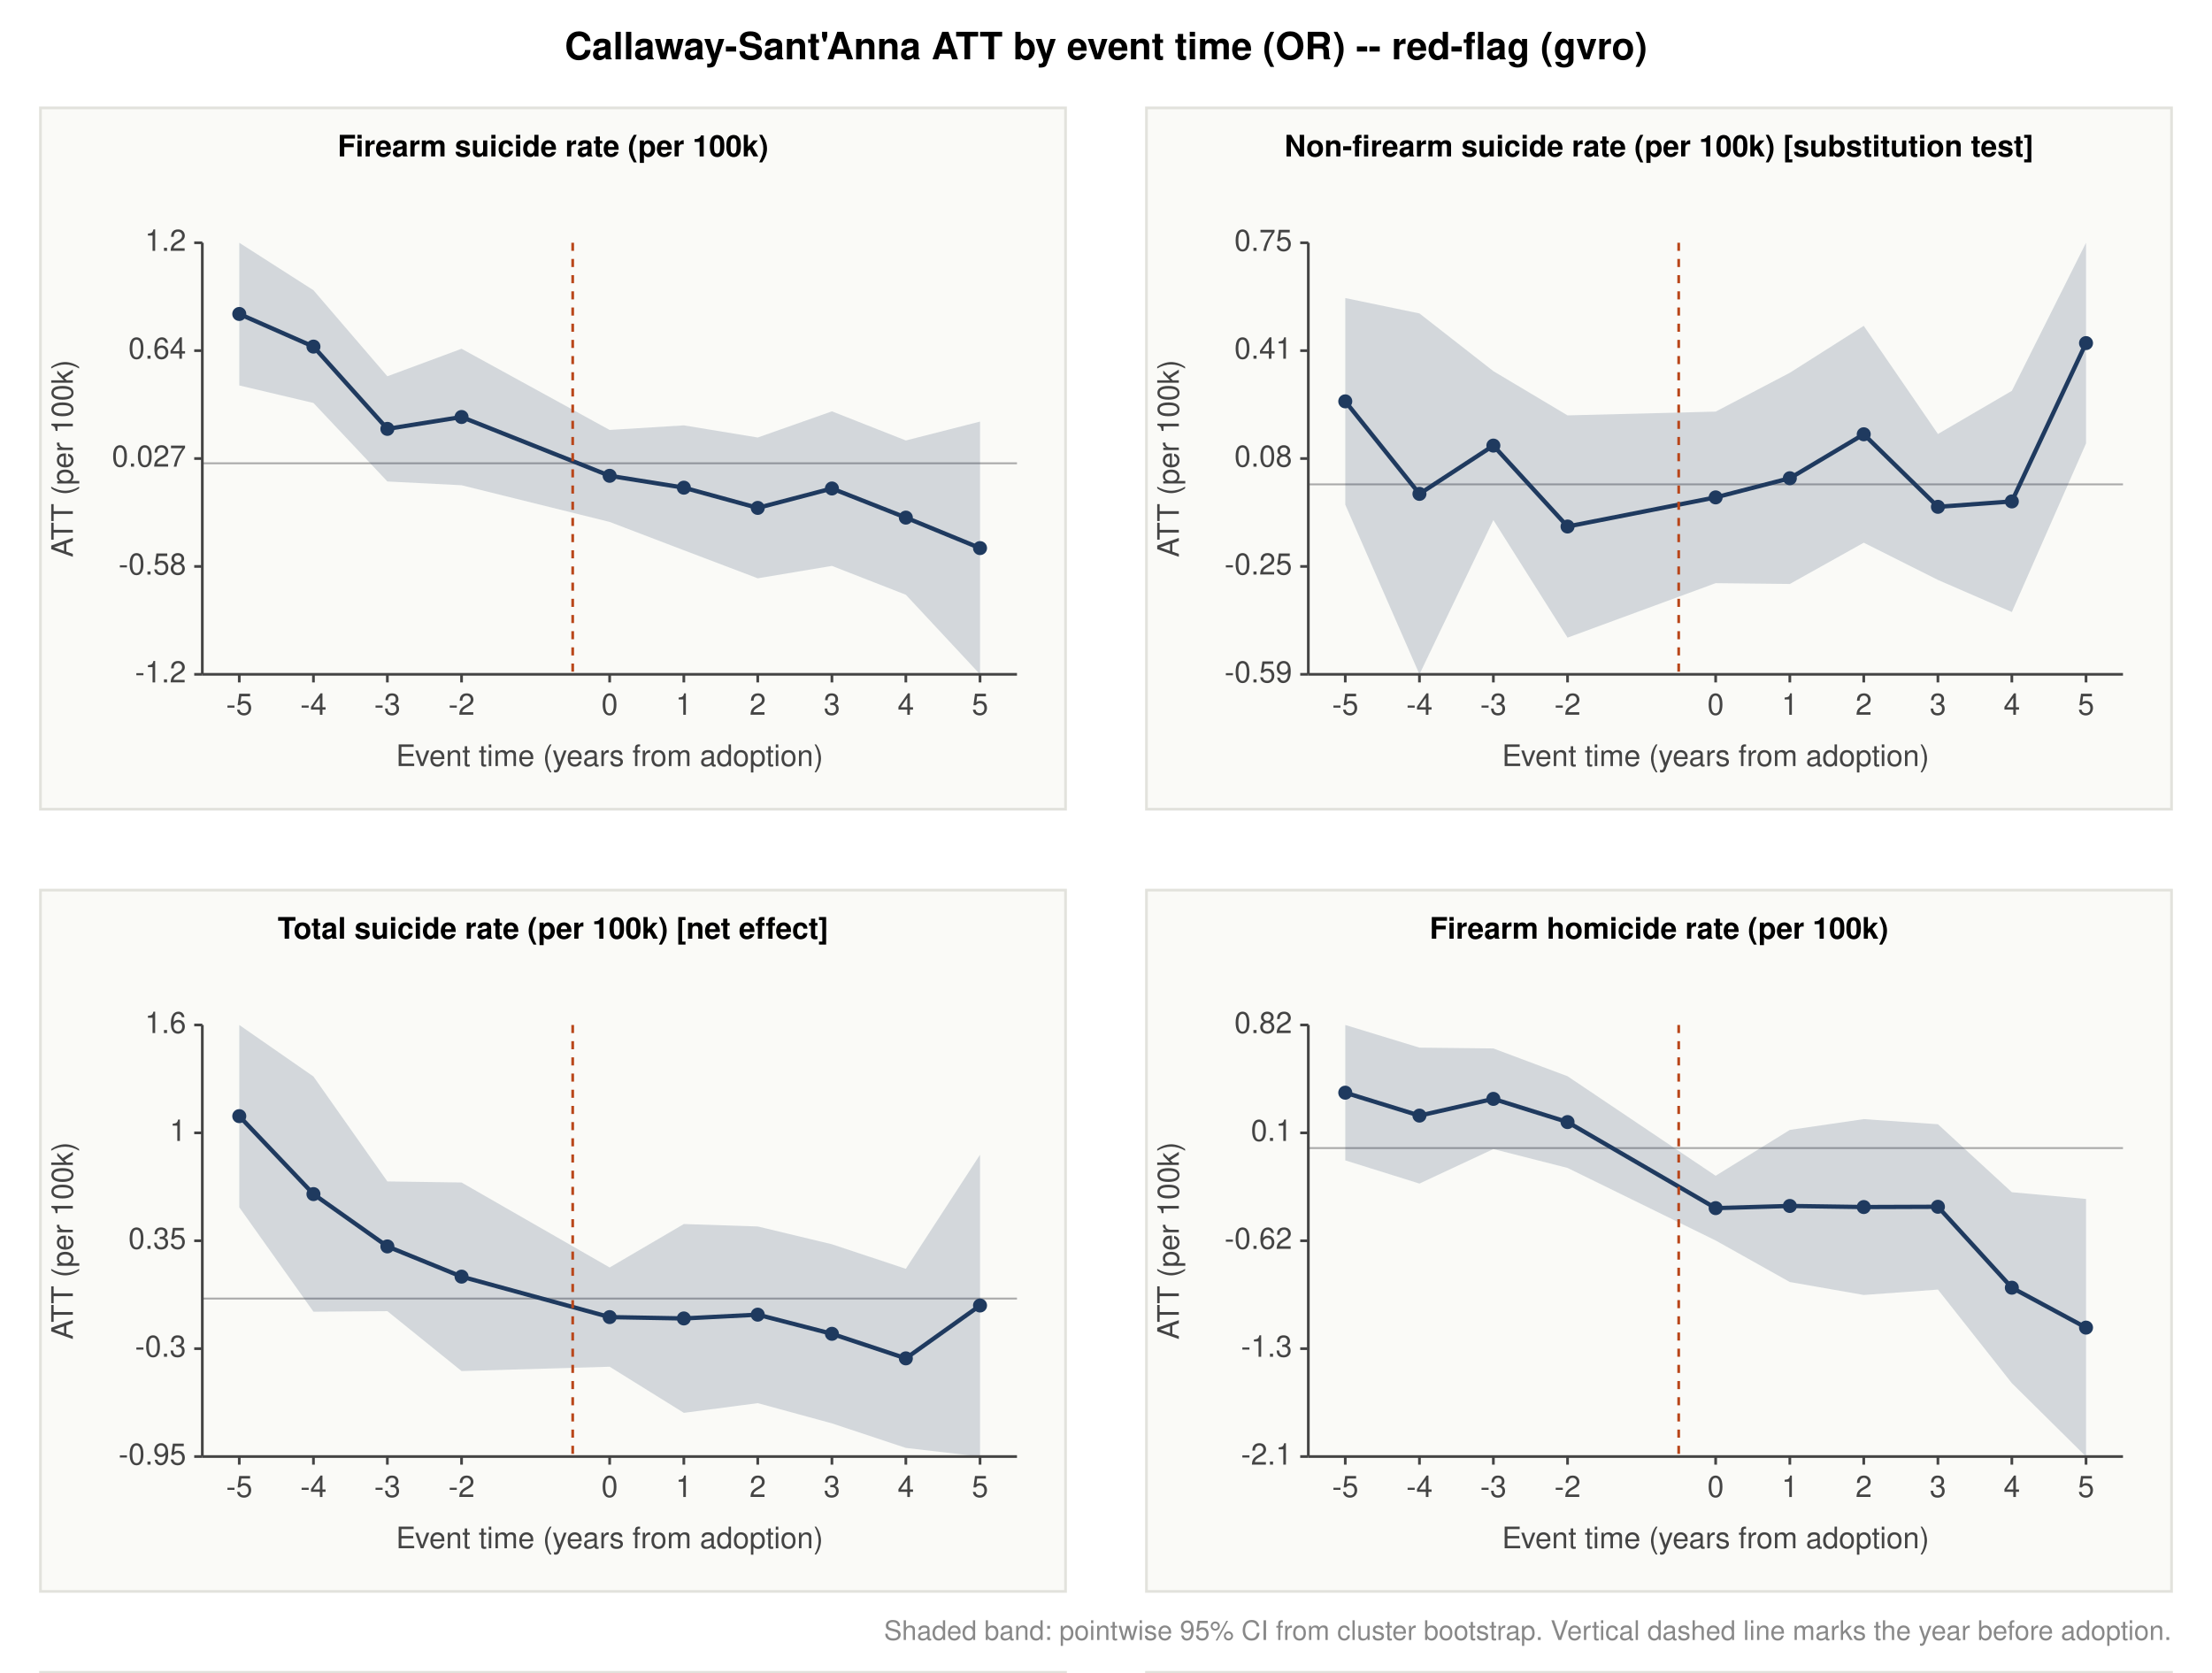
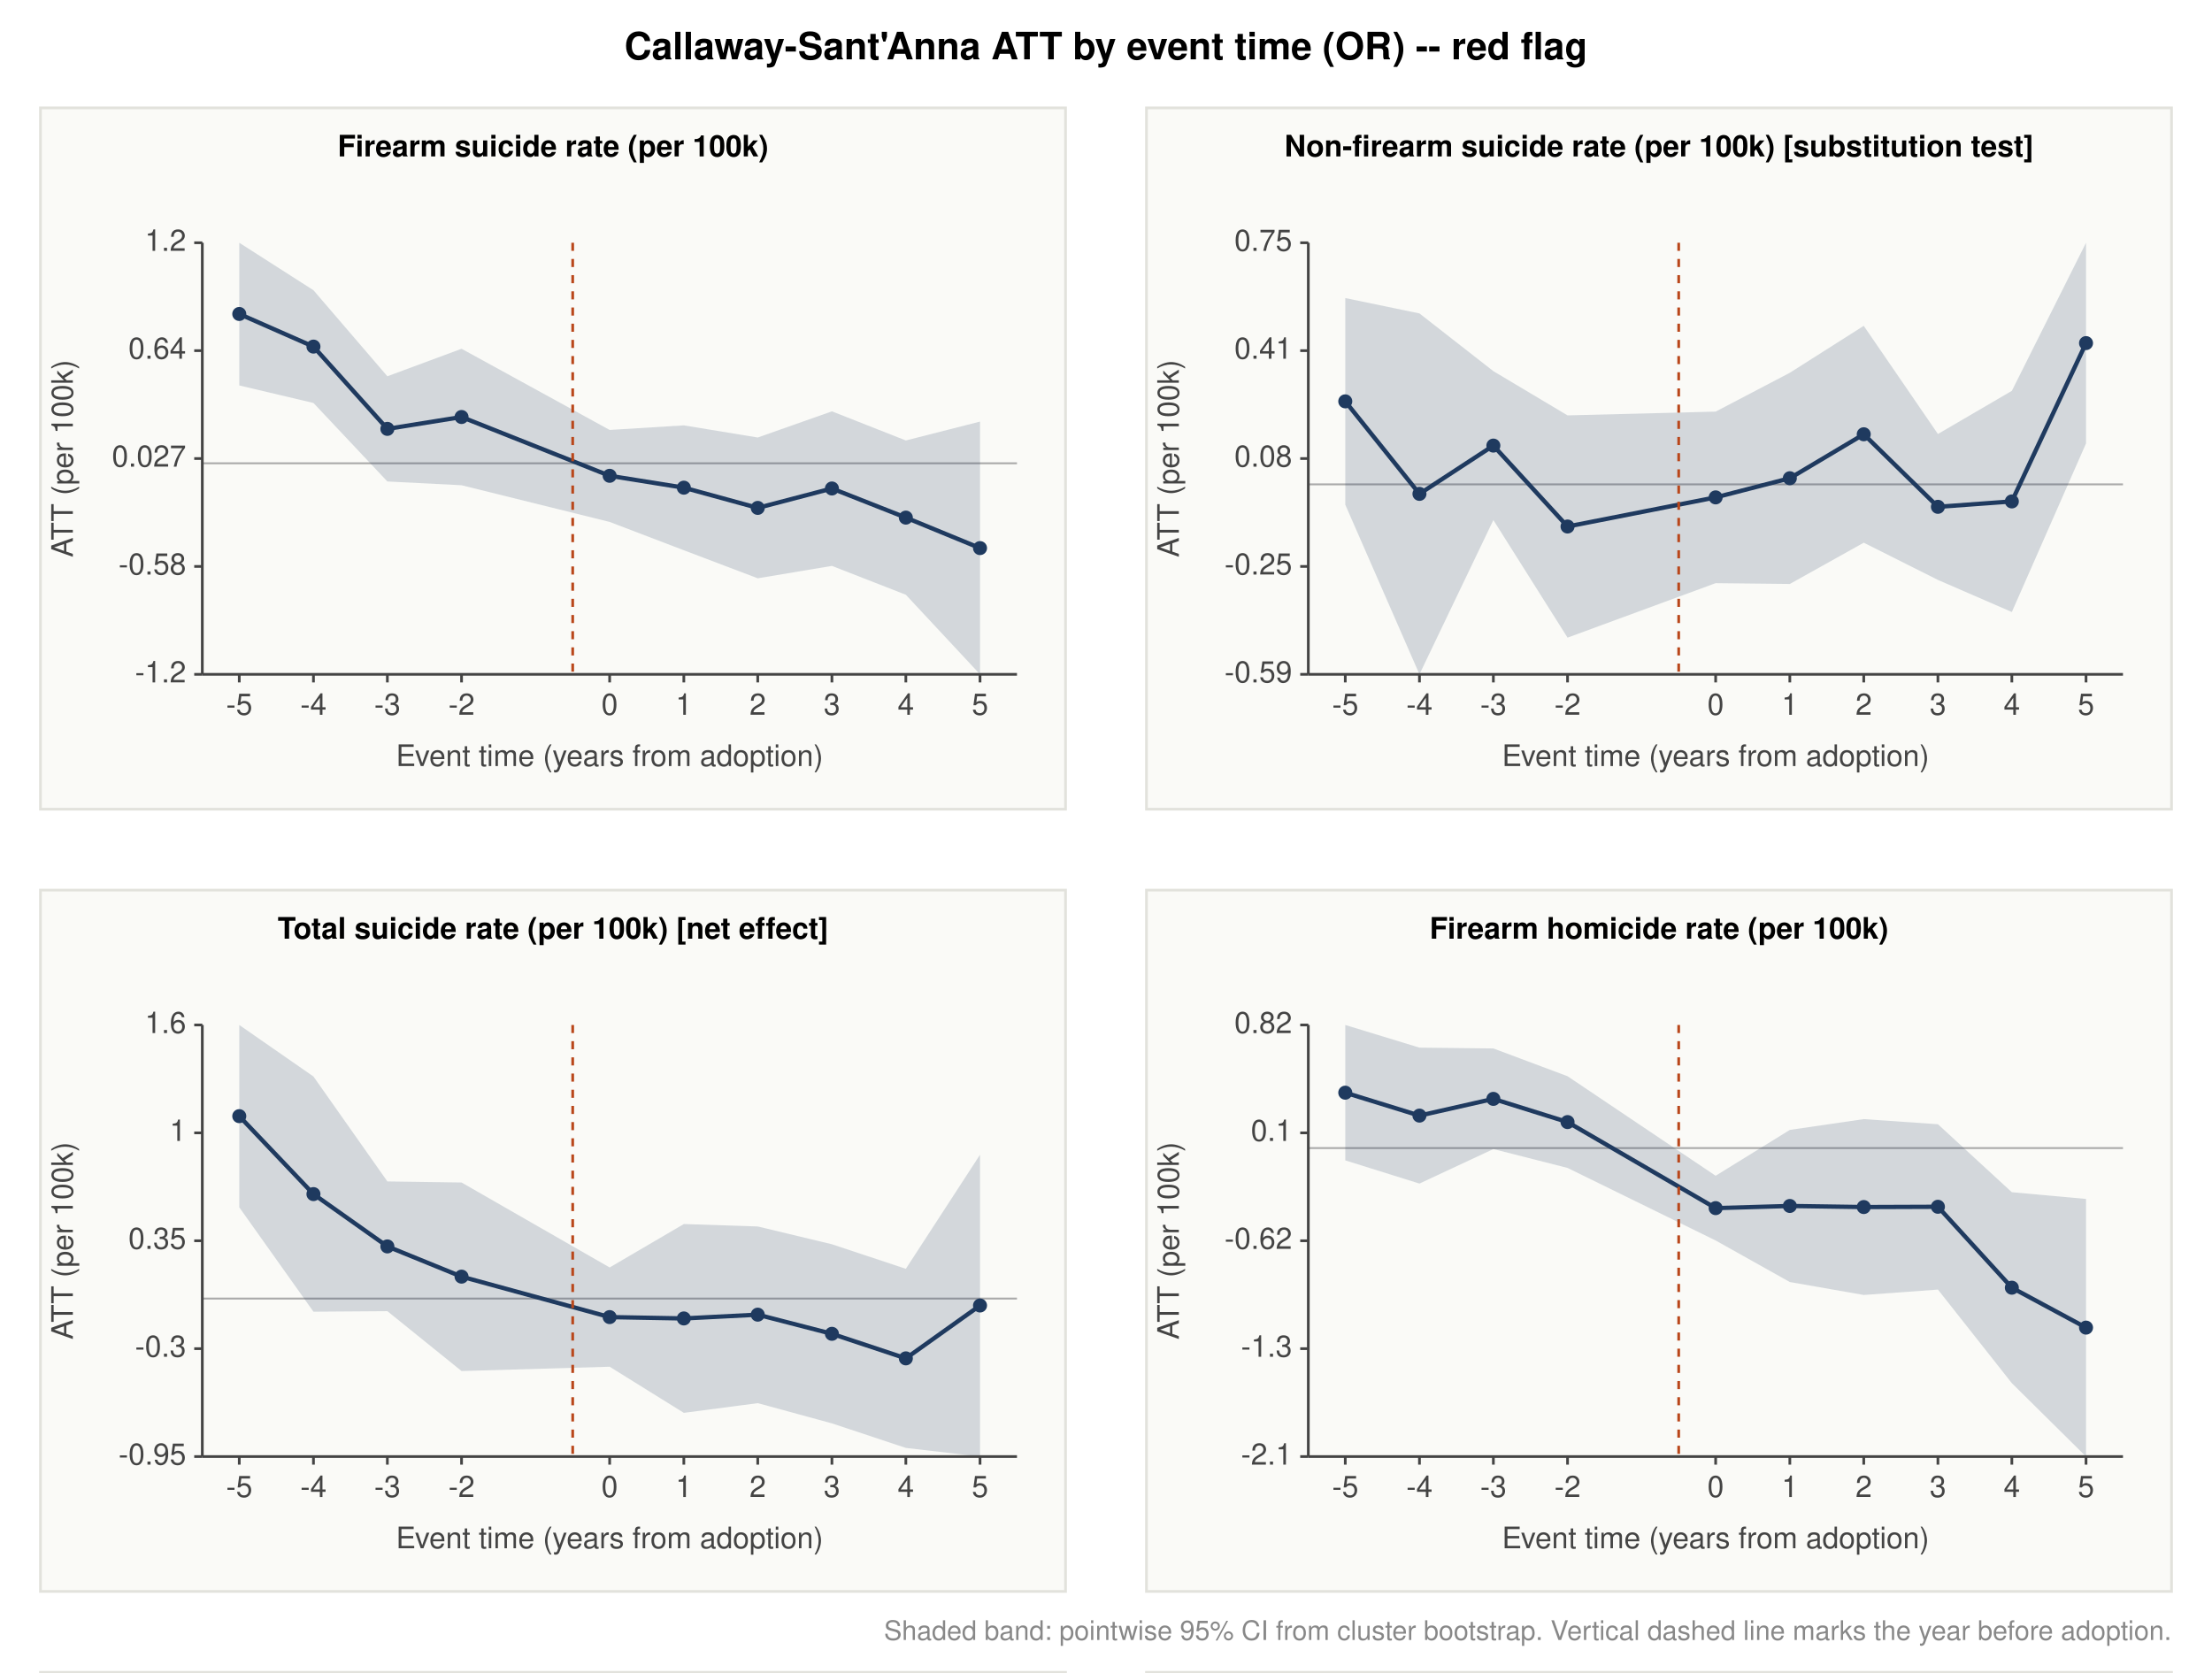
<svg xmlns="http://www.w3.org/2000/svg" viewBox="0 0 820 620" font-family="-apple-system, Segoe UI, Helvetica, Arial, sans-serif" font-size="11">
-   <text x="410.0" y="22" text-anchor="middle" font-size="14" font-weight="600">Callaway-Sant'Anna ATT by event time (OR) -- red-flag (gvro)</text>
+   <text x="410.0" y="22" text-anchor="middle" font-size="14" font-weight="600">Callaway-Sant'Anna ATT by event time (OR) -- red flag</text>
  <rect x="15" y="40" width="380" height="260" fill="#fafaf7" stroke="#e2e2dc" />
  <text x="205.0" y="58" text-anchor="middle" font-weight="600">Firearm suicide rate (per 100k)</text>
  <line x1="75" y1="171.759" x2="377" y2="171.759" stroke="#aaaaaa" stroke-width="0.7" />
  <polygon points="88.7,90.0 116.2,107.6 143.6,139.5 171.1,129.3 226.0,159.4 253.5,157.7 280.9,162.2 308.4,152.5 335.8,163.3 363.3,156.3 363.3,250.0 335.8,220.5 308.4,209.8 280.9,214.4 253.5,204.0 226.0,193.5 171.1,179.9 143.6,178.5 116.2,149.4 88.7,142.9" fill="#1f3a5f" opacity="0.18" />
  <polyline points="88.7,116.4 116.2,128.5 143.6,159.0 171.1,154.6 226.0,176.4 253.5,180.8 280.9,188.3 308.4,181.1 335.8,191.9 363.3,203.2" fill="none" stroke="#1f3a5f" stroke-width="1.6" />
  <circle cx="88.7" cy="116.4" r="2.6" fill="#1f3a5f" />
  <circle cx="116.2" cy="128.5" r="2.6" fill="#1f3a5f" />
  <circle cx="143.6" cy="159.0" r="2.6" fill="#1f3a5f" />
  <circle cx="171.1" cy="154.6" r="2.6" fill="#1f3a5f" />
  <circle cx="226.0" cy="176.4" r="2.6" fill="#1f3a5f" />
  <circle cx="253.5" cy="180.8" r="2.6" fill="#1f3a5f" />
  <circle cx="280.9" cy="188.3" r="2.6" fill="#1f3a5f" />
  <circle cx="308.4" cy="181.1" r="2.6" fill="#1f3a5f" />
  <circle cx="335.8" cy="191.9" r="2.6" fill="#1f3a5f" />
  <circle cx="363.3" cy="203.2" r="2.6" fill="#1f3a5f" />
  <line x1="212.3" y1="90" x2="212.3" y2="250" stroke="#b9461a" stroke-dasharray="3 3" />
  <line x1="75" y1="250" x2="377" y2="250" stroke="#444" />
  <line x1="75" y1="90" x2="75" y2="250" stroke="#444" />
  <line x1="88.7" y1="250" x2="88.7" y2="253" stroke="#444" />
  <text x="88.7" y="265" text-anchor="middle" fill="#444">-5</text>
  <line x1="116.2" y1="250" x2="116.2" y2="253" stroke="#444" />
  <text x="116.2" y="265" text-anchor="middle" fill="#444">-4</text>
  <line x1="143.6" y1="250" x2="143.6" y2="253" stroke="#444" />
  <text x="143.6" y="265" text-anchor="middle" fill="#444">-3</text>
  <line x1="171.1" y1="250" x2="171.1" y2="253" stroke="#444" />
  <text x="171.1" y="265" text-anchor="middle" fill="#444">-2</text>
  <line x1="226.0" y1="250" x2="226.0" y2="253" stroke="#444" />
  <text x="226.0" y="265" text-anchor="middle" fill="#444">0</text>
  <line x1="253.5" y1="250" x2="253.5" y2="253" stroke="#444" />
  <text x="253.5" y="265" text-anchor="middle" fill="#444">1</text>
  <line x1="280.9" y1="250" x2="280.9" y2="253" stroke="#444" />
  <text x="280.9" y="265" text-anchor="middle" fill="#444">2</text>
  <line x1="308.4" y1="250" x2="308.4" y2="253" stroke="#444" />
  <text x="308.4" y="265" text-anchor="middle" fill="#444">3</text>
  <line x1="335.8" y1="250" x2="335.8" y2="253" stroke="#444" />
  <text x="335.8" y="265" text-anchor="middle" fill="#444">4</text>
  <line x1="363.3" y1="250" x2="363.3" y2="253" stroke="#444" />
  <text x="363.3" y="265" text-anchor="middle" fill="#444">5</text>
  <line x1="72" y1="250.0" x2="75" y2="250.0" stroke="#444" />
  <text x="69" y="253.0" text-anchor="end" fill="#444">-1.2</text>
  <line x1="72" y1="210.0" x2="75" y2="210.0" stroke="#444" />
  <text x="69" y="213.0" text-anchor="end" fill="#444">-0.58</text>
  <line x1="72" y1="170.0" x2="75" y2="170.0" stroke="#444" />
  <text x="69" y="173.0" text-anchor="end" fill="#444">0.027</text>
  <line x1="72" y1="130.0" x2="75" y2="130.0" stroke="#444" />
  <text x="69" y="133.0" text-anchor="end" fill="#444">0.64</text>
  <line x1="72" y1="90.0" x2="75" y2="90.0" stroke="#444" />
  <text x="69" y="93.0" text-anchor="end" fill="#444">1.2</text>
  <text x="226.0" y="284" text-anchor="middle" fill="#444">Event time (years from adoption)</text>
  <text x="27" y="170.0" text-anchor="middle" fill="#444" transform="rotate(-90 27 170.0)">ATT (per 100k)</text>
  <rect x="425" y="40" width="380" height="260" fill="#fafaf7" stroke="#e2e2dc" />
  <text x="615.0" y="58" text-anchor="middle" font-weight="600">Non-firearm suicide rate (per 100k) [substitution test]</text>
  <line x1="485" y1="179.574" x2="787" y2="179.574" stroke="#aaaaaa" stroke-width="0.7" />
  <polygon points="498.7,110.5 526.2,116.2 553.6,137.6 581.1,154.0 636.0,152.6 663.5,138.2 690.9,120.8 718.4,160.9 745.8,144.9 773.3,90.0 773.3,164.4 745.8,226.9 718.4,215.0 690.9,201.2 663.5,216.5 636.0,216.2 581.1,236.4 553.6,192.8 526.2,250.0 498.7,187.1" fill="#1f3a5f" opacity="0.18" />
  <polyline points="498.7,148.8 526.2,183.1 553.6,165.2 581.1,195.2 636.0,184.4 663.5,177.3 690.9,161.0 718.4,187.9 745.8,185.9 773.3,127.2" fill="none" stroke="#1f3a5f" stroke-width="1.6" />
  <circle cx="498.7" cy="148.8" r="2.6" fill="#1f3a5f" />
  <circle cx="526.2" cy="183.1" r="2.6" fill="#1f3a5f" />
  <circle cx="553.6" cy="165.2" r="2.6" fill="#1f3a5f" />
  <circle cx="581.1" cy="195.2" r="2.6" fill="#1f3a5f" />
  <circle cx="636.0" cy="184.4" r="2.6" fill="#1f3a5f" />
  <circle cx="663.5" cy="177.3" r="2.6" fill="#1f3a5f" />
  <circle cx="690.9" cy="161.0" r="2.6" fill="#1f3a5f" />
  <circle cx="718.4" cy="187.9" r="2.6" fill="#1f3a5f" />
  <circle cx="745.8" cy="185.9" r="2.6" fill="#1f3a5f" />
  <circle cx="773.3" cy="127.2" r="2.6" fill="#1f3a5f" />
  <line x1="622.3" y1="90" x2="622.3" y2="250" stroke="#b9461a" stroke-dasharray="3 3" />
  <line x1="485" y1="250" x2="787" y2="250" stroke="#444" />
  <line x1="485" y1="90" x2="485" y2="250" stroke="#444" />
  <line x1="498.7" y1="250" x2="498.7" y2="253" stroke="#444" />
  <text x="498.7" y="265" text-anchor="middle" fill="#444">-5</text>
  <line x1="526.2" y1="250" x2="526.2" y2="253" stroke="#444" />
  <text x="526.2" y="265" text-anchor="middle" fill="#444">-4</text>
  <line x1="553.6" y1="250" x2="553.6" y2="253" stroke="#444" />
  <text x="553.6" y="265" text-anchor="middle" fill="#444">-3</text>
  <line x1="581.1" y1="250" x2="581.1" y2="253" stroke="#444" />
  <text x="581.1" y="265" text-anchor="middle" fill="#444">-2</text>
  <line x1="636.0" y1="250" x2="636.0" y2="253" stroke="#444" />
  <text x="636.0" y="265" text-anchor="middle" fill="#444">0</text>
  <line x1="663.5" y1="250" x2="663.5" y2="253" stroke="#444" />
  <text x="663.5" y="265" text-anchor="middle" fill="#444">1</text>
  <line x1="690.9" y1="250" x2="690.9" y2="253" stroke="#444" />
  <text x="690.9" y="265" text-anchor="middle" fill="#444">2</text>
  <line x1="718.4" y1="250" x2="718.4" y2="253" stroke="#444" />
  <text x="718.4" y="265" text-anchor="middle" fill="#444">3</text>
  <line x1="745.8" y1="250" x2="745.8" y2="253" stroke="#444" />
  <text x="745.8" y="265" text-anchor="middle" fill="#444">4</text>
  <line x1="773.3" y1="250" x2="773.3" y2="253" stroke="#444" />
  <text x="773.3" y="265" text-anchor="middle" fill="#444">5</text>
  <line x1="482" y1="250.0" x2="485" y2="250.0" stroke="#444" />
  <text x="479" y="253.0" text-anchor="end" fill="#444">-0.59</text>
  <line x1="482" y1="210.0" x2="485" y2="210.0" stroke="#444" />
  <text x="479" y="213.0" text-anchor="end" fill="#444">-0.25</text>
  <line x1="482" y1="170.0" x2="485" y2="170.0" stroke="#444" />
  <text x="479" y="173.0" text-anchor="end" fill="#444">0.08</text>
  <line x1="482" y1="130.0" x2="485" y2="130.0" stroke="#444" />
  <text x="479" y="133.0" text-anchor="end" fill="#444">0.41</text>
  <line x1="482" y1="90.0" x2="485" y2="90.0" stroke="#444" />
  <text x="479" y="93.0" text-anchor="end" fill="#444">0.75</text>
  <text x="636.0" y="284" text-anchor="middle" fill="#444">Event time (years from adoption)</text>
  <text x="437" y="170.0" text-anchor="middle" fill="#444" transform="rotate(-90 437 170.0)">ATT (per 100k)</text>
  <rect x="15" y="330" width="380" height="260" fill="#fafaf7" stroke="#e2e2dc" />
  <text x="205.0" y="348" text-anchor="middle" font-weight="600">Total suicide rate (per 100k) [net effect]</text>
  <line x1="75" y1="481.431" x2="377" y2="481.431" stroke="#aaaaaa" stroke-width="0.7" />
  <polygon points="88.7,380.0 116.2,399.1 143.6,438.0 171.1,438.4 226.0,469.9 253.5,453.8 280.9,454.7 308.4,461.3 335.8,470.4 363.3,428.1 363.3,540.0 335.8,536.8 308.4,527.7 280.9,520.2 253.5,523.8 226.0,506.7 171.1,508.3 143.6,486.1 116.2,486.3 88.7,447.6" fill="#1f3a5f" opacity="0.18" />
  <polyline points="88.7,413.8 116.2,442.7 143.6,462.1 171.1,473.3 226.0,488.3 253.5,488.8 280.9,487.4 308.4,494.5 335.8,503.6 363.3,484.0" fill="none" stroke="#1f3a5f" stroke-width="1.6" />
  <circle cx="88.7" cy="413.8" r="2.6" fill="#1f3a5f" />
  <circle cx="116.2" cy="442.7" r="2.6" fill="#1f3a5f" />
  <circle cx="143.6" cy="462.1" r="2.6" fill="#1f3a5f" />
  <circle cx="171.1" cy="473.3" r="2.6" fill="#1f3a5f" />
  <circle cx="226.0" cy="488.3" r="2.6" fill="#1f3a5f" />
  <circle cx="253.5" cy="488.8" r="2.6" fill="#1f3a5f" />
  <circle cx="280.9" cy="487.4" r="2.6" fill="#1f3a5f" />
  <circle cx="308.4" cy="494.5" r="2.6" fill="#1f3a5f" />
  <circle cx="335.8" cy="503.6" r="2.6" fill="#1f3a5f" />
  <circle cx="363.3" cy="484.0" r="2.6" fill="#1f3a5f" />
  <line x1="212.3" y1="380" x2="212.3" y2="540" stroke="#b9461a" stroke-dasharray="3 3" />
  <line x1="75" y1="540" x2="377" y2="540" stroke="#444" />
  <line x1="75" y1="380" x2="75" y2="540" stroke="#444" />
  <line x1="88.7" y1="540" x2="88.7" y2="543" stroke="#444" />
  <text x="88.7" y="555" text-anchor="middle" fill="#444">-5</text>
  <line x1="116.2" y1="540" x2="116.2" y2="543" stroke="#444" />
  <text x="116.2" y="555" text-anchor="middle" fill="#444">-4</text>
  <line x1="143.6" y1="540" x2="143.6" y2="543" stroke="#444" />
  <text x="143.6" y="555" text-anchor="middle" fill="#444">-3</text>
  <line x1="171.1" y1="540" x2="171.1" y2="543" stroke="#444" />
  <text x="171.1" y="555" text-anchor="middle" fill="#444">-2</text>
  <line x1="226.0" y1="540" x2="226.0" y2="543" stroke="#444" />
  <text x="226.0" y="555" text-anchor="middle" fill="#444">0</text>
  <line x1="253.5" y1="540" x2="253.5" y2="543" stroke="#444" />
  <text x="253.5" y="555" text-anchor="middle" fill="#444">1</text>
  <line x1="280.9" y1="540" x2="280.9" y2="543" stroke="#444" />
  <text x="280.9" y="555" text-anchor="middle" fill="#444">2</text>
  <line x1="308.4" y1="540" x2="308.4" y2="543" stroke="#444" />
  <text x="308.4" y="555" text-anchor="middle" fill="#444">3</text>
  <line x1="335.8" y1="540" x2="335.8" y2="543" stroke="#444" />
  <text x="335.8" y="555" text-anchor="middle" fill="#444">4</text>
  <line x1="363.3" y1="540" x2="363.3" y2="543" stroke="#444" />
  <text x="363.3" y="555" text-anchor="middle" fill="#444">5</text>
  <line x1="72" y1="540.0" x2="75" y2="540.0" stroke="#444" />
  <text x="69" y="543.0" text-anchor="end" fill="#444">-0.95</text>
  <line x1="72" y1="500.0" x2="75" y2="500.0" stroke="#444" />
  <text x="69" y="503.0" text-anchor="end" fill="#444">-0.3</text>
  <line x1="72" y1="460.0" x2="75" y2="460.0" stroke="#444" />
  <text x="69" y="463.0" text-anchor="end" fill="#444">0.35</text>
  <line x1="72" y1="420.0" x2="75" y2="420.0" stroke="#444" />
  <text x="69" y="423.0" text-anchor="end" fill="#444">1</text>
  <line x1="72" y1="380.0" x2="75" y2="380.0" stroke="#444" />
  <text x="69" y="383.0" text-anchor="end" fill="#444">1.6</text>
  <text x="226.0" y="574" text-anchor="middle" fill="#444">Event time (years from adoption)</text>
  <text x="27" y="460.0" text-anchor="middle" fill="#444" transform="rotate(-90 27 460.0)">ATT (per 100k)</text>
  <rect x="425" y="330" width="380" height="260" fill="#fafaf7" stroke="#e2e2dc" />
  <text x="615.0" y="348" text-anchor="middle" font-weight="600">Firearm homicide rate (per 100k)</text>
  <line x1="485" y1="425.636" x2="787" y2="425.636" stroke="#aaaaaa" stroke-width="0.7" />
  <polygon points="498.7,380.0 526.2,388.4 553.6,388.7 581.1,399.0 636.0,435.9 663.5,418.9 690.9,414.9 718.4,416.8 745.8,442.0 773.3,444.5 773.3,540.0 745.8,512.8 718.4,478.1 690.9,480.1 663.5,475.3 636.0,459.9 581.1,433.0 553.6,426.0 526.2,438.8 498.7,430.2" fill="#1f3a5f" opacity="0.18" />
  <polyline points="498.7,405.1 526.2,413.6 553.6,407.4 581.1,416.0 636.0,447.9 663.5,447.1 690.9,447.5 718.4,447.4 745.8,477.4 773.3,492.2" fill="none" stroke="#1f3a5f" stroke-width="1.6" />
  <circle cx="498.7" cy="405.1" r="2.6" fill="#1f3a5f" />
  <circle cx="526.2" cy="413.6" r="2.6" fill="#1f3a5f" />
  <circle cx="553.6" cy="407.4" r="2.6" fill="#1f3a5f" />
  <circle cx="581.1" cy="416.0" r="2.6" fill="#1f3a5f" />
  <circle cx="636.0" cy="447.9" r="2.6" fill="#1f3a5f" />
  <circle cx="663.5" cy="447.1" r="2.6" fill="#1f3a5f" />
  <circle cx="690.9" cy="447.5" r="2.6" fill="#1f3a5f" />
  <circle cx="718.4" cy="447.4" r="2.6" fill="#1f3a5f" />
  <circle cx="745.8" cy="477.4" r="2.6" fill="#1f3a5f" />
  <circle cx="773.3" cy="492.2" r="2.6" fill="#1f3a5f" />
  <line x1="622.3" y1="380" x2="622.3" y2="540" stroke="#b9461a" stroke-dasharray="3 3" />
  <line x1="485" y1="540" x2="787" y2="540" stroke="#444" />
  <line x1="485" y1="380" x2="485" y2="540" stroke="#444" />
  <line x1="498.7" y1="540" x2="498.7" y2="543" stroke="#444" />
  <text x="498.7" y="555" text-anchor="middle" fill="#444">-5</text>
  <line x1="526.2" y1="540" x2="526.2" y2="543" stroke="#444" />
  <text x="526.2" y="555" text-anchor="middle" fill="#444">-4</text>
  <line x1="553.6" y1="540" x2="553.6" y2="543" stroke="#444" />
  <text x="553.6" y="555" text-anchor="middle" fill="#444">-3</text>
  <line x1="581.1" y1="540" x2="581.1" y2="543" stroke="#444" />
  <text x="581.1" y="555" text-anchor="middle" fill="#444">-2</text>
  <line x1="636.0" y1="540" x2="636.0" y2="543" stroke="#444" />
  <text x="636.0" y="555" text-anchor="middle" fill="#444">0</text>
  <line x1="663.5" y1="540" x2="663.5" y2="543" stroke="#444" />
  <text x="663.5" y="555" text-anchor="middle" fill="#444">1</text>
  <line x1="690.9" y1="540" x2="690.9" y2="543" stroke="#444" />
  <text x="690.9" y="555" text-anchor="middle" fill="#444">2</text>
  <line x1="718.4" y1="540" x2="718.4" y2="543" stroke="#444" />
  <text x="718.4" y="555" text-anchor="middle" fill="#444">3</text>
  <line x1="745.8" y1="540" x2="745.8" y2="543" stroke="#444" />
  <text x="745.8" y="555" text-anchor="middle" fill="#444">4</text>
  <line x1="773.3" y1="540" x2="773.3" y2="543" stroke="#444" />
  <text x="773.3" y="555" text-anchor="middle" fill="#444">5</text>
  <line x1="482" y1="540.0" x2="485" y2="540.0" stroke="#444" />
  <text x="479" y="543.0" text-anchor="end" fill="#444">-2.1</text>
  <line x1="482" y1="500.0" x2="485" y2="500.0" stroke="#444" />
  <text x="479" y="503.0" text-anchor="end" fill="#444">-1.3</text>
  <line x1="482" y1="460.0" x2="485" y2="460.0" stroke="#444" />
  <text x="479" y="463.0" text-anchor="end" fill="#444">-0.62</text>
  <line x1="482" y1="420.0" x2="485" y2="420.0" stroke="#444" />
  <text x="479" y="423.0" text-anchor="end" fill="#444">0.1</text>
  <line x1="482" y1="380.0" x2="485" y2="380.0" stroke="#444" />
  <text x="479" y="383.0" text-anchor="end" fill="#444">0.82</text>
  <text x="636.0" y="574" text-anchor="middle" fill="#444">Event time (years from adoption)</text>
  <text x="437" y="460.0" text-anchor="middle" fill="#444" transform="rotate(-90 437 460.0)">ATT (per 100k)</text>
  <rect x="15" y="620" width="380" height="260" fill="#fafaf7" stroke="#e2e2dc" />
  <text x="205.0" y="638" text-anchor="middle" font-weight="600">Total homicide rate (per 100k)</text>
  <line x1="75" y1="736.173" x2="377" y2="736.173" stroke="#aaaaaa" stroke-width="0.7" />
  <polygon points="88.7,696.6 116.2,686.4 143.6,670.0 171.1,712.9 226.0,749.8 253.5,721.6 280.9,720.6 308.4,684.9 335.8,751.8 363.3,725.5 363.3,830.0 335.8,825.6 308.4,783.1 280.9,792.7 253.5,792.4 226.0,776.0 171.1,749.4 143.6,740.8 116.2,763.0 88.7,766.7" fill="#1f3a5f" opacity="0.18" />
  <polyline points="88.7,731.6 116.2,724.7 143.6,705.4 171.1,731.1 226.0,762.9 253.5,757.0 280.9,756.7 308.4,734.0 335.8,788.7 363.3,777.7" fill="none" stroke="#1f3a5f" stroke-width="1.6" />
  <circle cx="88.7" cy="731.6" r="2.6" fill="#1f3a5f" />
  <circle cx="116.2" cy="724.7" r="2.6" fill="#1f3a5f" />
  <circle cx="143.6" cy="705.4" r="2.6" fill="#1f3a5f" />
  <circle cx="171.1" cy="731.1" r="2.6" fill="#1f3a5f" />
  <circle cx="226.0" cy="762.9" r="2.6" fill="#1f3a5f" />
  <circle cx="253.5" cy="757.0" r="2.6" fill="#1f3a5f" />
  <circle cx="280.9" cy="756.7" r="2.6" fill="#1f3a5f" />
  <circle cx="308.4" cy="734.0" r="2.6" fill="#1f3a5f" />
  <circle cx="335.8" cy="788.7" r="2.6" fill="#1f3a5f" />
  <circle cx="363.3" cy="777.7" r="2.6" fill="#1f3a5f" />
  <line x1="212.3" y1="670" x2="212.3" y2="830" stroke="#b9461a" stroke-dasharray="3 3" />
  <line x1="75" y1="830" x2="377" y2="830" stroke="#444" />
  <line x1="75" y1="670" x2="75" y2="830" stroke="#444" />
  <line x1="88.7" y1="830" x2="88.7" y2="833" stroke="#444" />
  <text x="88.7" y="845" text-anchor="middle" fill="#444">-5</text>
  <line x1="116.2" y1="830" x2="116.2" y2="833" stroke="#444" />
  <text x="116.2" y="845" text-anchor="middle" fill="#444">-4</text>
  <line x1="143.6" y1="830" x2="143.6" y2="833" stroke="#444" />
  <text x="143.6" y="845" text-anchor="middle" fill="#444">-3</text>
  <line x1="171.1" y1="830" x2="171.1" y2="833" stroke="#444" />
  <text x="171.1" y="845" text-anchor="middle" fill="#444">-2</text>
  <line x1="226.0" y1="830" x2="226.0" y2="833" stroke="#444" />
  <text x="226.0" y="845" text-anchor="middle" fill="#444">0</text>
  <line x1="253.5" y1="830" x2="253.5" y2="833" stroke="#444" />
  <text x="253.5" y="845" text-anchor="middle" fill="#444">1</text>
  <line x1="280.9" y1="830" x2="280.9" y2="833" stroke="#444" />
  <text x="280.9" y="845" text-anchor="middle" fill="#444">2</text>
  <line x1="308.4" y1="830" x2="308.4" y2="833" stroke="#444" />
  <text x="308.4" y="845" text-anchor="middle" fill="#444">3</text>
  <line x1="335.8" y1="830" x2="335.8" y2="833" stroke="#444" />
  <text x="335.8" y="845" text-anchor="middle" fill="#444">4</text>
  <line x1="363.3" y1="830" x2="363.3" y2="833" stroke="#444" />
  <text x="363.3" y="845" text-anchor="middle" fill="#444">5</text>
  <line x1="72" y1="830.0" x2="75" y2="830.0" stroke="#444" />
  <text x="69" y="833.0" text-anchor="end" fill="#444">-1.5</text>
  <line x1="72" y1="790.0" x2="75" y2="790.0" stroke="#444" />
  <text x="69" y="793.0" text-anchor="end" fill="#444">-0.84</text>
  <line x1="72" y1="750.0" x2="75" y2="750.0" stroke="#444" />
  <text x="69" y="753.0" text-anchor="end" fill="#444">-0.22</text>
  <line x1="72" y1="710.0" x2="75" y2="710.0" stroke="#444" />
  <text x="69" y="713.0" text-anchor="end" fill="#444">0.41</text>
  <line x1="72" y1="670.0" x2="75" y2="670.0" stroke="#444" />
  <text x="69" y="673.0" text-anchor="end" fill="#444">1</text>
  <text x="226.0" y="864" text-anchor="middle" fill="#444">Event time (years from adoption)</text>
  <text x="27" y="750.0" text-anchor="middle" fill="#444" transform="rotate(-90 27 750.0)">ATT (per 100k)</text>
  <rect x="425" y="620" width="380" height="260" fill="#fafaf7" stroke="#e2e2dc" />
  <text x="615.0" y="638" text-anchor="middle" font-weight="600">Motor vehicle theft rate (per 100k) [placebo]</text>
  <line x1="485" y1="802.525" x2="787" y2="802.525" stroke="#aaaaaa" stroke-width="0.7" />
  <polygon points="498.7,775.0 526.2,771.5 553.6,782.3 581.1,784.4 636.0,797.5 663.5,772.0 690.9,741.6 718.4,699.8 745.8,717.4 773.3,670.0 773.3,828.6 745.8,791.3 718.4,802.8 690.9,821.8 663.5,811.3 636.0,814.3 581.1,814.6 553.6,821.4 526.2,817.8 498.7,830.0" fill="#1f3a5f" opacity="0.18" />
  <polyline points="498.7,802.5 526.2,794.7 553.6,801.9 581.1,799.5 636.0,805.9 663.5,791.6 690.9,781.7 718.4,751.3 745.8,754.4 773.3,749.3" fill="none" stroke="#1f3a5f" stroke-width="1.6" />
  <circle cx="498.7" cy="802.5" r="2.6" fill="#1f3a5f" />
  <circle cx="526.2" cy="794.7" r="2.6" fill="#1f3a5f" />
  <circle cx="553.6" cy="801.9" r="2.6" fill="#1f3a5f" />
  <circle cx="581.1" cy="799.5" r="2.6" fill="#1f3a5f" />
  <circle cx="636.0" cy="805.9" r="2.6" fill="#1f3a5f" />
  <circle cx="663.5" cy="791.6" r="2.6" fill="#1f3a5f" />
  <circle cx="690.9" cy="781.7" r="2.6" fill="#1f3a5f" />
  <circle cx="718.4" cy="751.3" r="2.6" fill="#1f3a5f" />
  <circle cx="745.8" cy="754.4" r="2.6" fill="#1f3a5f" />
  <circle cx="773.3" cy="749.3" r="2.6" fill="#1f3a5f" />
  <line x1="622.3" y1="670" x2="622.3" y2="830" stroke="#b9461a" stroke-dasharray="3 3" />
  <line x1="485" y1="830" x2="787" y2="830" stroke="#444" />
  <line x1="485" y1="670" x2="485" y2="830" stroke="#444" />
  <line x1="498.7" y1="830" x2="498.7" y2="833" stroke="#444" />
  <text x="498.7" y="845" text-anchor="middle" fill="#444">-5</text>
  <line x1="526.2" y1="830" x2="526.2" y2="833" stroke="#444" />
  <text x="526.2" y="845" text-anchor="middle" fill="#444">-4</text>
  <line x1="553.6" y1="830" x2="553.6" y2="833" stroke="#444" />
  <text x="553.6" y="845" text-anchor="middle" fill="#444">-3</text>
  <line x1="581.1" y1="830" x2="581.1" y2="833" stroke="#444" />
  <text x="581.1" y="845" text-anchor="middle" fill="#444">-2</text>
  <line x1="636.0" y1="830" x2="636.0" y2="833" stroke="#444" />
  <text x="636.0" y="845" text-anchor="middle" fill="#444">0</text>
  <line x1="663.5" y1="830" x2="663.5" y2="833" stroke="#444" />
  <text x="663.5" y="845" text-anchor="middle" fill="#444">1</text>
  <line x1="690.9" y1="830" x2="690.9" y2="833" stroke="#444" />
  <text x="690.9" y="845" text-anchor="middle" fill="#444">2</text>
  <line x1="718.4" y1="830" x2="718.4" y2="833" stroke="#444" />
  <text x="718.4" y="845" text-anchor="middle" fill="#444">3</text>
  <line x1="745.8" y1="830" x2="745.8" y2="833" stroke="#444" />
  <text x="745.8" y="845" text-anchor="middle" fill="#444">4</text>
  <line x1="773.3" y1="830" x2="773.3" y2="833" stroke="#444" />
  <text x="773.3" y="845" text-anchor="middle" fill="#444">5</text>
  <line x1="482" y1="830.0" x2="485" y2="830.0" stroke="#444" />
  <text x="479" y="833.0" text-anchor="end" fill="#444">-32</text>
  <line x1="482" y1="790.0" x2="485" y2="790.0" stroke="#444" />
  <text x="479" y="793.0" text-anchor="end" fill="#444">14</text>
  <line x1="482" y1="750.0" x2="485" y2="750.0" stroke="#444" />
  <text x="479" y="753.0" text-anchor="end" fill="#444">61</text>
  <line x1="482" y1="710.0" x2="485" y2="710.0" stroke="#444" />
  <text x="479" y="713.0" text-anchor="end" fill="#444">1.1e+02</text>
  <line x1="482" y1="670.0" x2="485" y2="670.0" stroke="#444" />
  <text x="479" y="673.0" text-anchor="end" fill="#444">1.5e+02</text>
  <text x="636.0" y="864" text-anchor="middle" fill="#444">Event time (years from adoption)</text>
  <text x="437" y="750.0" text-anchor="middle" fill="#444" transform="rotate(-90 437 750.0)">ATT (per 100k)</text>
  <text x="805" y="608" text-anchor="end" fill="#888" font-size="10">Shaded band: pointwise 95% CI from cluster bootstrap. Vertical dashed line marks the year before adoption.</text>
</svg>
